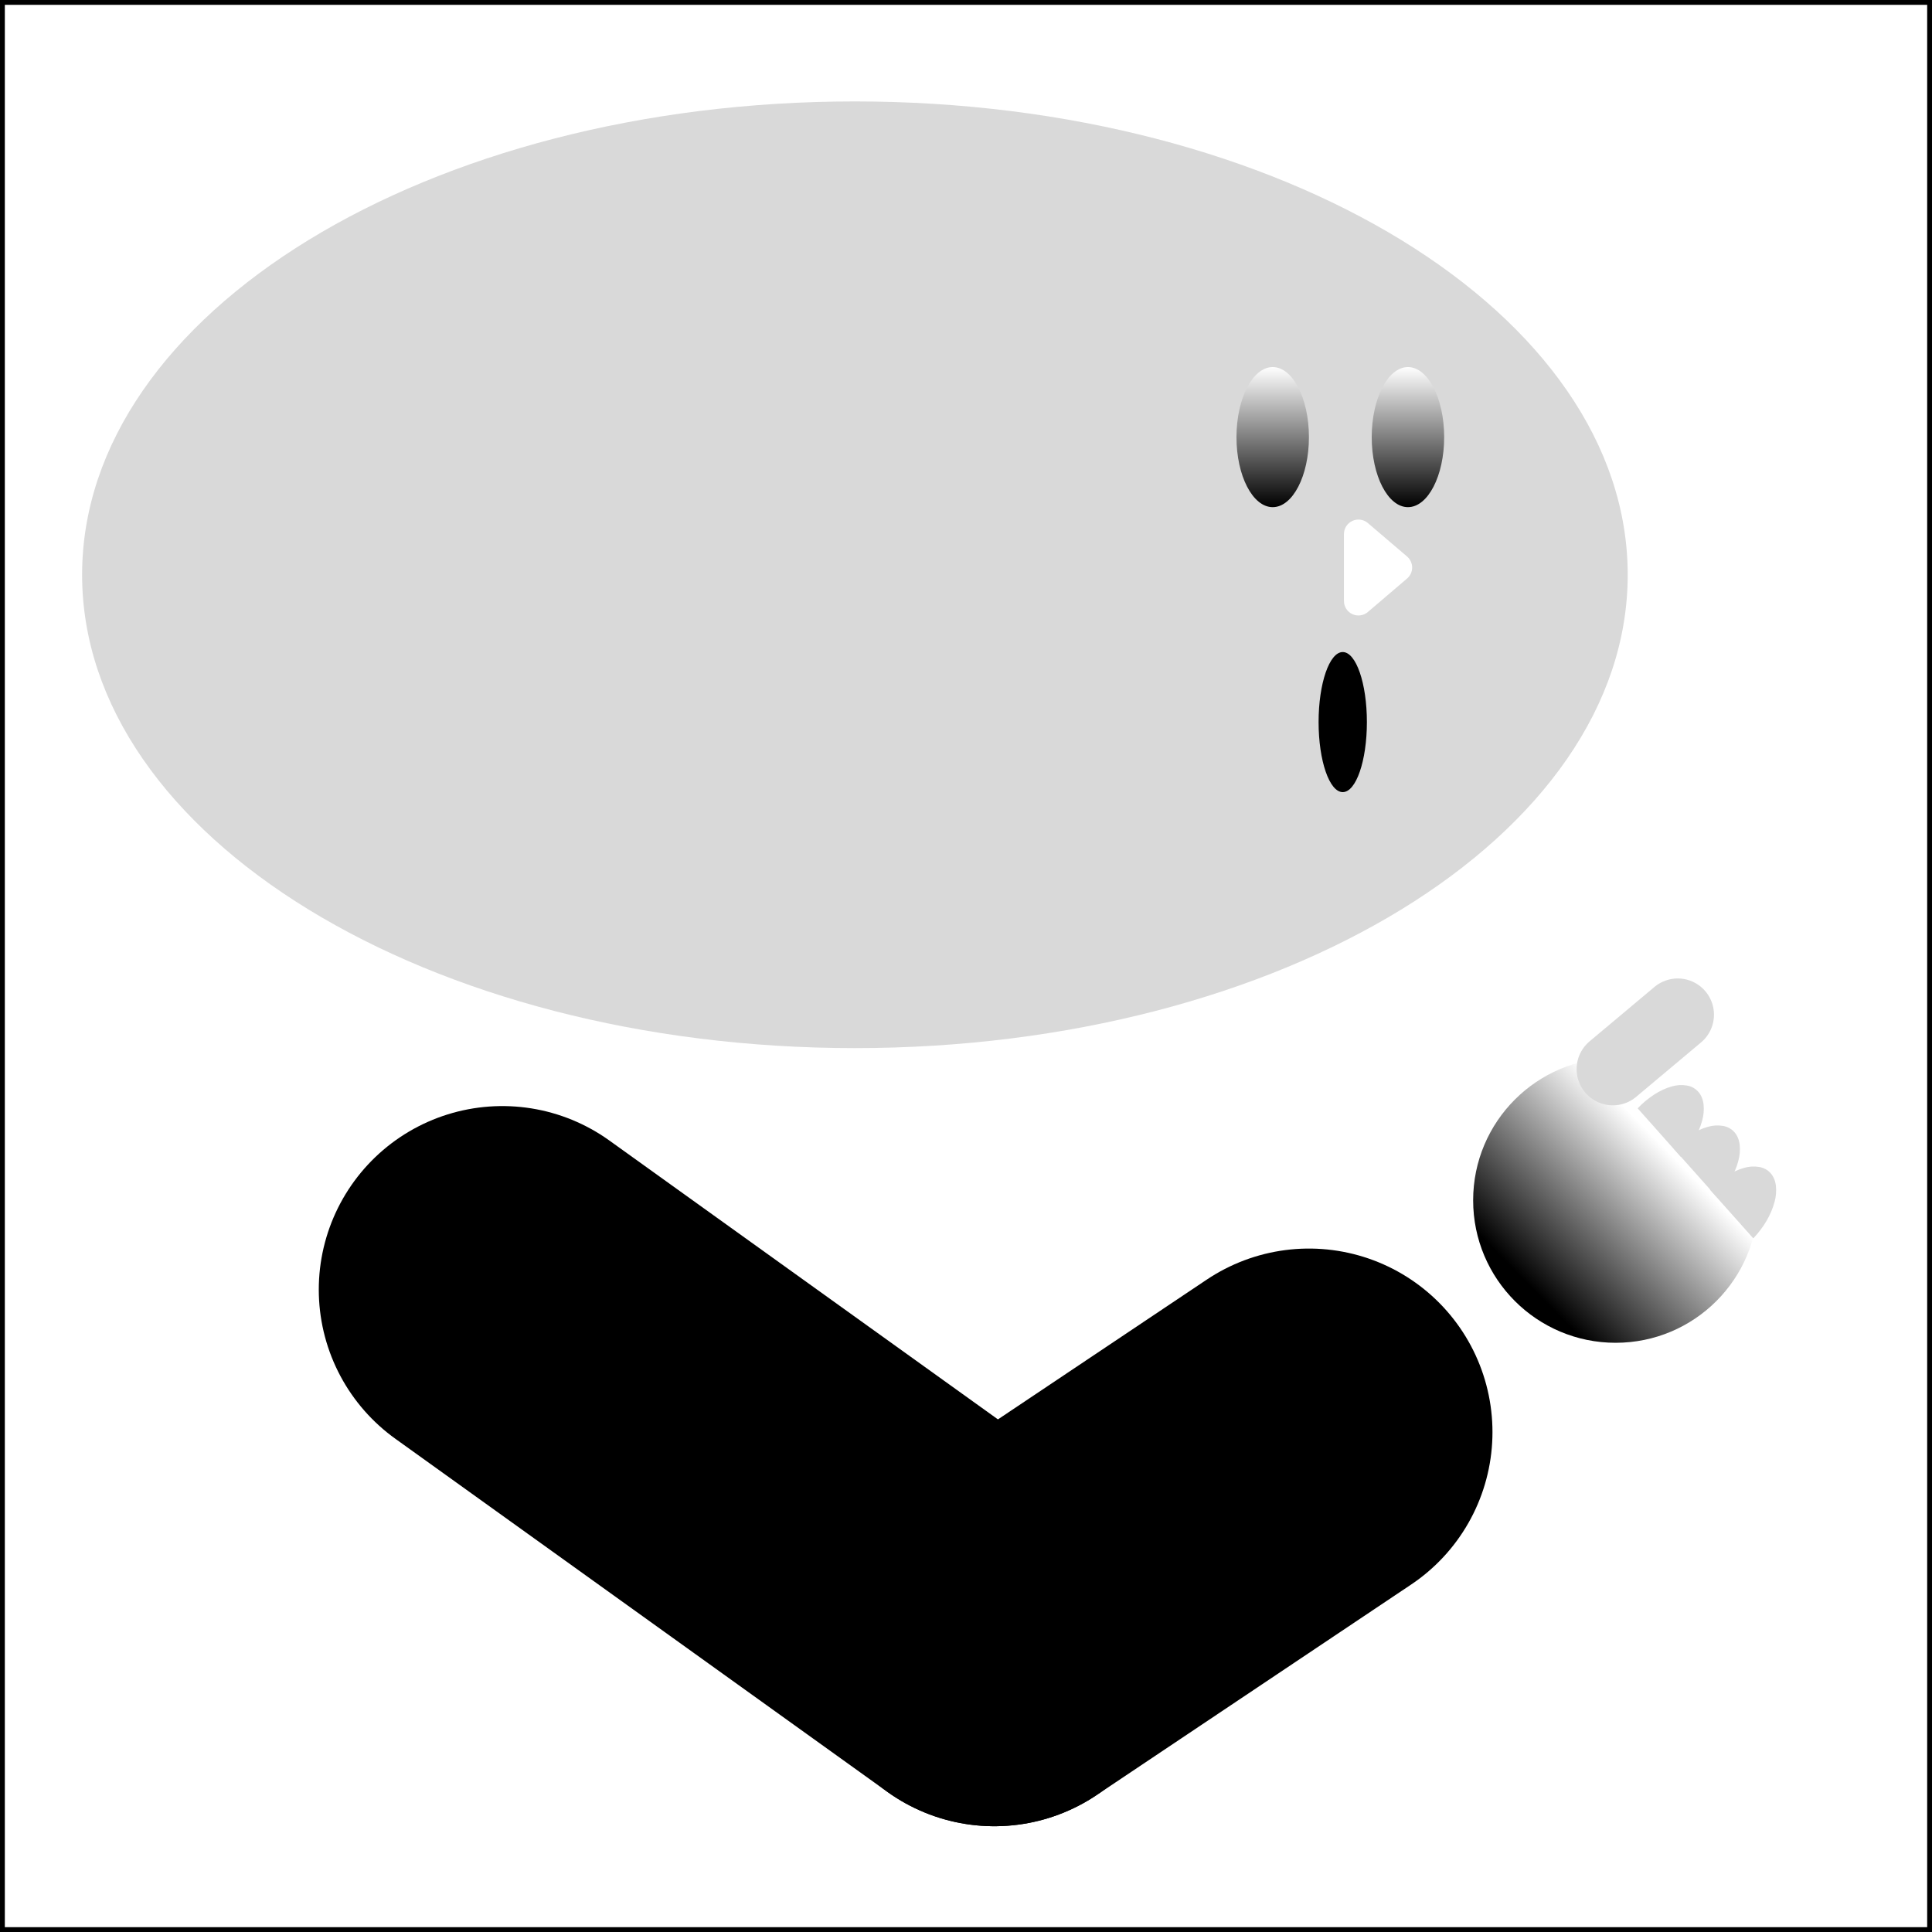
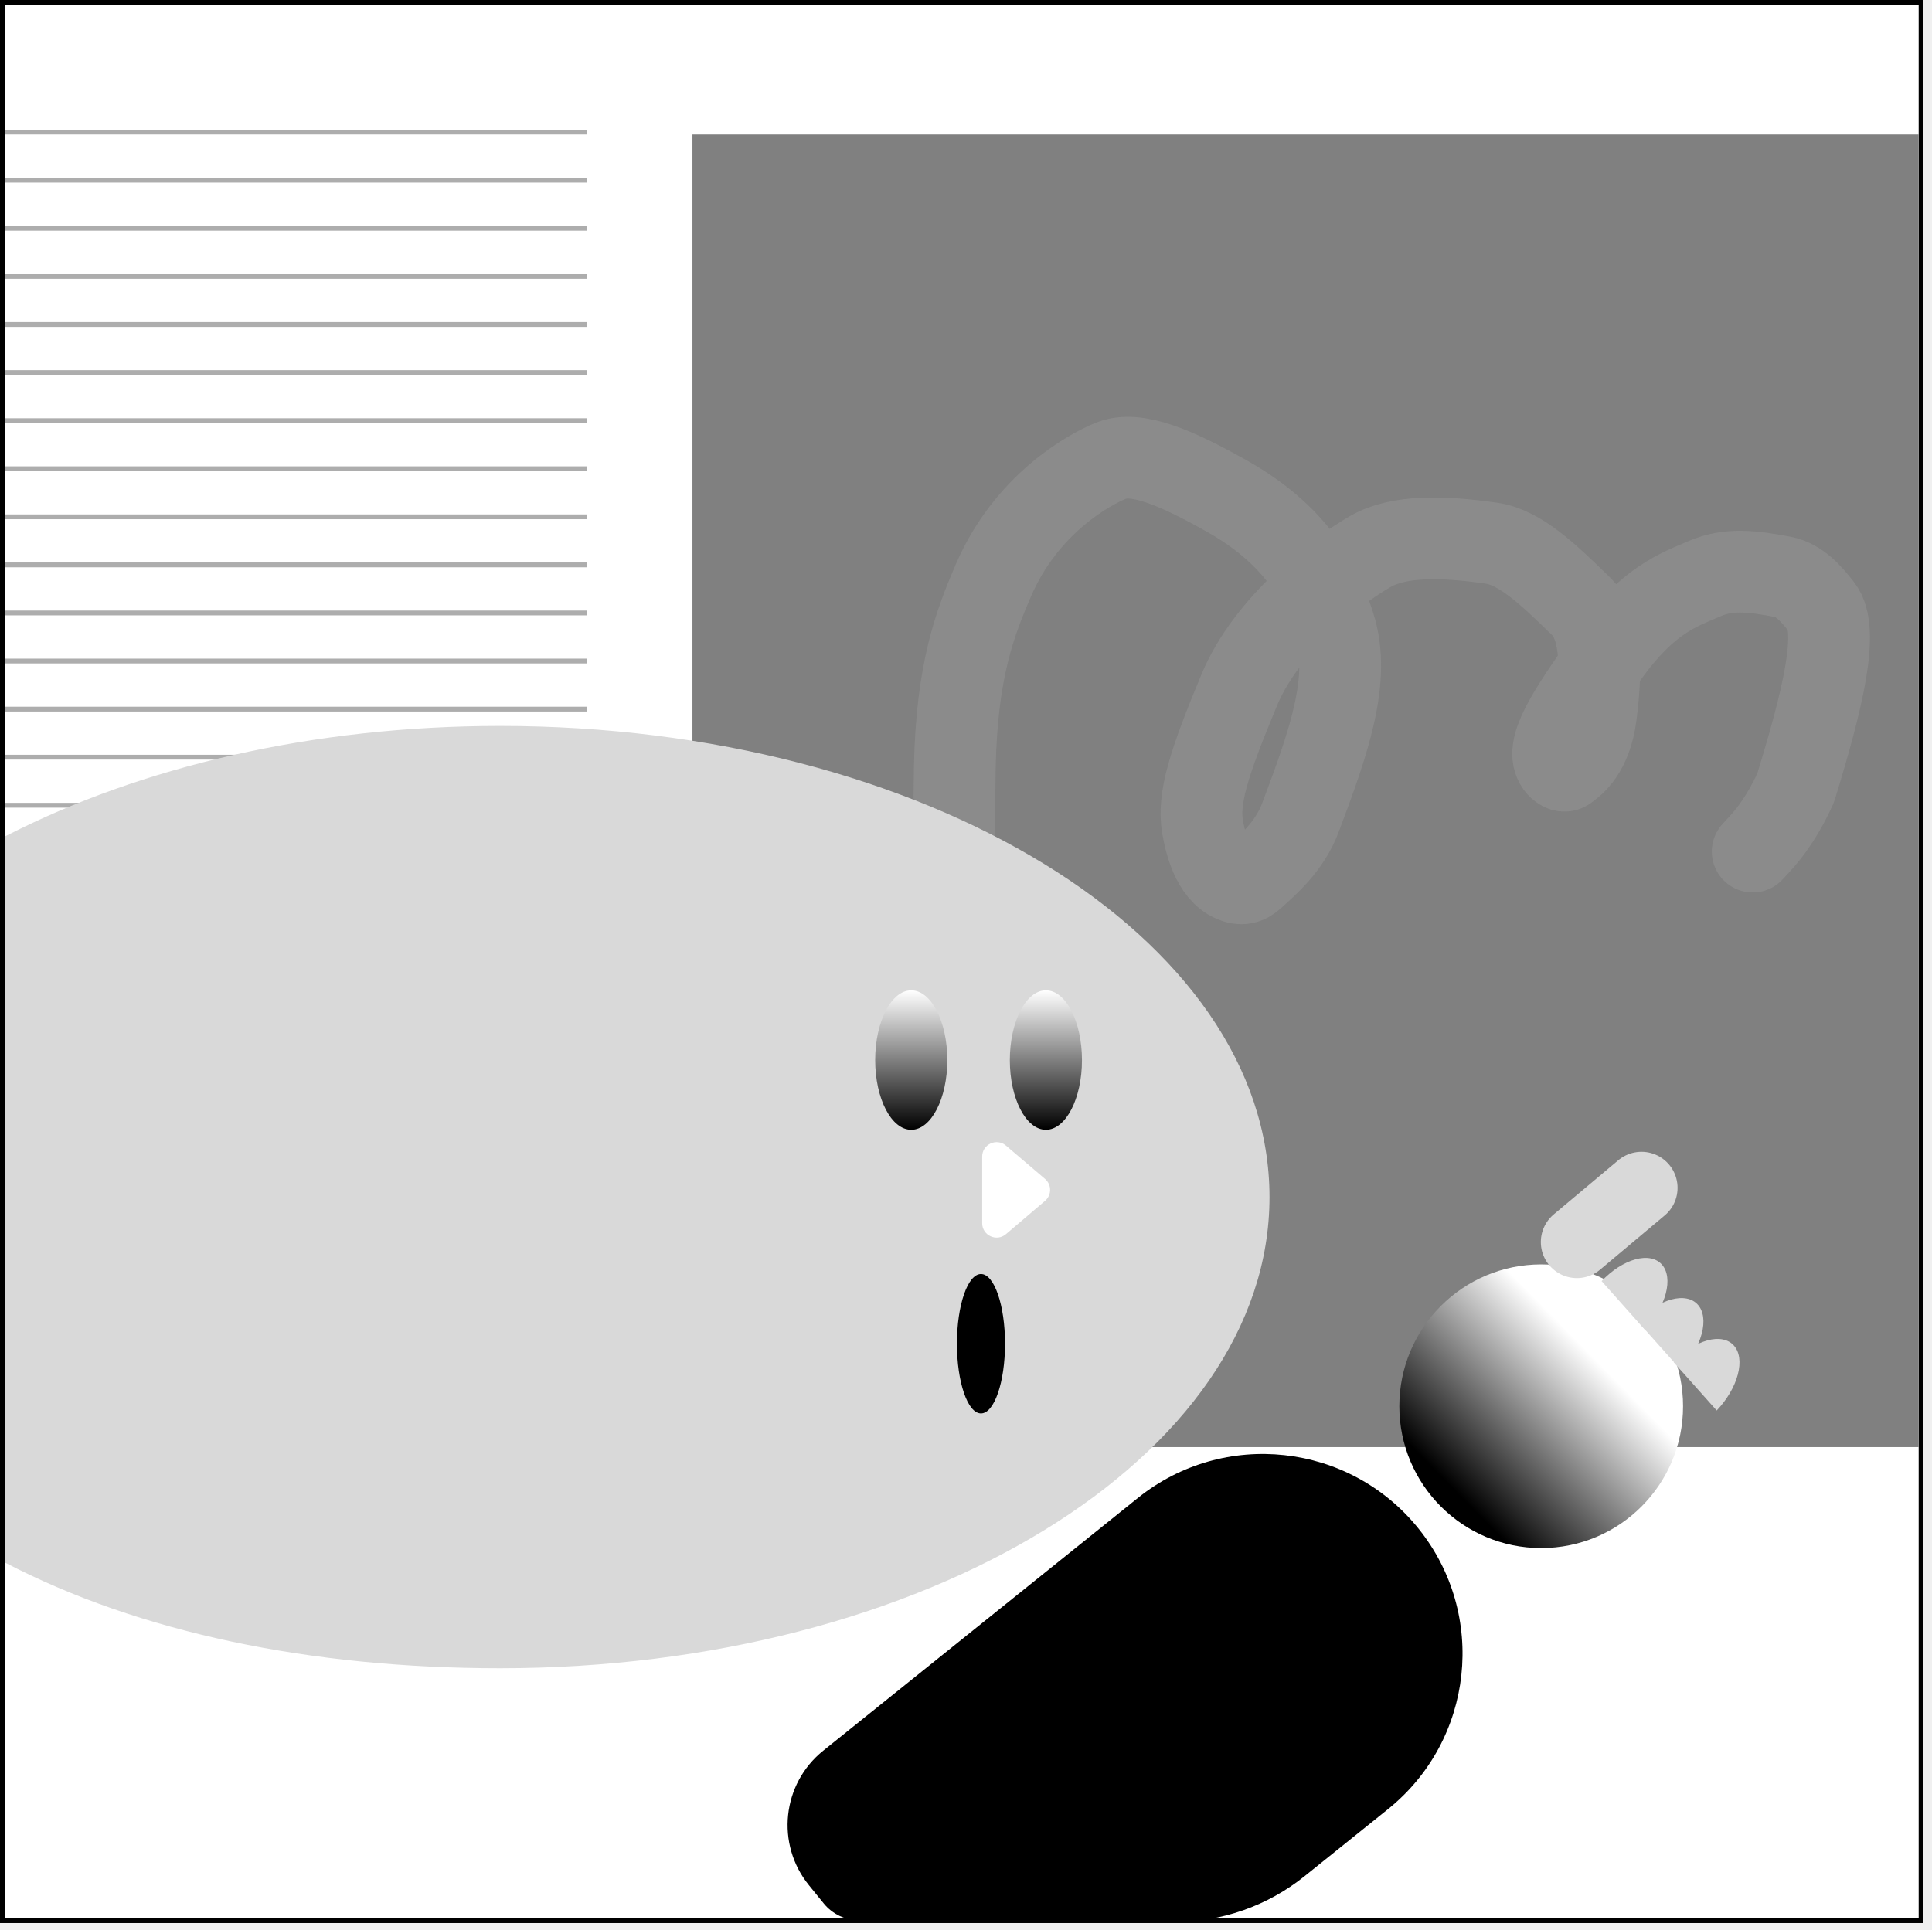
- <svg xmlns="http://www.w3.org/2000/svg" fill="none" viewBox="0 0 400 400">
-   <g id="hesper-logo_svg-hesper-logo">
-     <path id="hesper-logo_svg-Rectangle 14" fill="#fff" stroke="#000" d="M.5.5h399v399H.5z" />
-     <ellipse id="hesper-logo_svg-Ellipse 10" cx="177" cy="119" fill="#d9d9d9" rx="160" ry="98" />
-     <ellipse id="hesper-logo_svg-Ellipse 11" cx="263.5" cy="90.5" fill="url(#hesper-logo_svg-paint0_linear_806_2291)" rx="7.5" ry="14.5" />
-     <ellipse id="hesper-logo_svg-Ellipse 12" cx="291.5" cy="90.5" fill="url(#hesper-logo_svg-paint1_linear_806_2291)" rx="7.5" ry="14.5" />
-     <ellipse id="hesper-logo_svg-Ellipse 13" cx="278" cy="149.5" fill="#000" rx="5" ry="14.5" />
-     <path id="hesper-logo_svg-Polygon 6" fill="#fff" d="M291.32 115.22a3 3 0 0 1 0 4.56l-8.12 6.93a3 3 0 0 1-4.95-2.28v-13.86a3 3 0 0 1 4.95-2.28z" />
-     <circle id="hesper-logo_svg-Ellipse 18" cx="334.5" cy="248.51" r="29.5" fill="url(#hesper-logo_svg-paint2_linear_806_2291)" />
-     <path id="hesper-logo_svg-Line 31" stroke="#d9d9d9" stroke-linecap="round" stroke-width="15" d="m333.92 221.35 13.44-11.27" />
-     <g id="hesper-logo_svg-Ellipse 19">
-       <mask id="hesper-logo_svg-path-9-inside-1_806_2291" fill="#fff">
-         <path d="M339.06 229.47a19 19 0 0 1 3.43-2.86c1.2-.77 2.42-1.34 3.58-1.66a7 7 0 0 1 3.2-.2 4 4 0 0 1 2.33 1.28q.89 1 1.1 2.57a9 9 0 0 1-.3 3.47 16 16 0 0 1-1.64 3.84 20 20 0 0 1-2.75 3.62l-4.47-5.03z" />
-       </mask>
-       <path fill="#d9d9d9" stroke="#d9d9d9" stroke-width="2" d="M339.06 229.47a19 19 0 0 1 3.43-2.86c1.2-.77 2.42-1.34 3.58-1.66a7 7 0 0 1 3.2-.2 4 4 0 0 1 2.33 1.28q.89 1 1.1 2.57a9 9 0 0 1-.3 3.47 16 16 0 0 1-1.64 3.84 20 20 0 0 1-2.75 3.62l-4.47-5.03z" mask="url(#hesper-logo_svg-path-9-inside-1_806_2291)" />
-     </g>
-     <g id="hesper-logo_svg-Ellipse 20">
-       <mask id="hesper-logo_svg-path-10-inside-2_806_2291" fill="#fff">
-         <path d="M346.54 237.83a19 19 0 0 1 3.43-2.86c1.2-.78 2.42-1.34 3.58-1.66a7 7 0 0 1 3.2-.2 4 4 0 0 1 2.33 1.28q.89 1 1.1 2.57a9 9 0 0 1-.3 3.47q-.5 1.9-1.64 3.83a20 20 0 0 1-2.74 3.63l-4.48-5.03z" />
-       </mask>
-       <path fill="#d9d9d9" stroke="#d9d9d9" stroke-width="2" d="M346.54 237.83a19 19 0 0 1 3.43-2.86c1.2-.78 2.42-1.34 3.58-1.66a7 7 0 0 1 3.2-.2 4 4 0 0 1 2.33 1.28q.89 1 1.1 2.57a9 9 0 0 1-.3 3.47q-.5 1.9-1.64 3.83a20 20 0 0 1-2.74 3.63l-4.48-5.03z" mask="url(#hesper-logo_svg-path-10-inside-2_806_2291)" />
-     </g>
-     <g id="hesper-logo_svg-Ellipse 21">
-       <mask id="hesper-logo_svg-path-11-inside-3_806_2291" fill="#fff">
-         <path d="M354.04 246.33a19 19 0 0 1 3.43-2.86c1.2-.77 2.42-1.34 3.58-1.66a7 7 0 0 1 3.2-.2q1.44.28 2.33 1.28t1.1 2.57a9 9 0 0 1-.3 3.47 16 16 0 0 1-1.64 3.84 20 20 0 0 1-2.74 3.62l-4.48-5.03z" />
-       </mask>
-       <path fill="#d9d9d9" stroke="#d9d9d9" stroke-width="2" d="M354.04 246.33a19 19 0 0 1 3.43-2.86c1.2-.77 2.42-1.34 3.58-1.66a7 7 0 0 1 3.2-.2q1.44.28 2.33 1.28t1.1 2.57a9 9 0 0 1-.3 3.47 16 16 0 0 1-1.64 3.84 20 20 0 0 1-2.74 3.62l-4.48-5.03z" mask="url(#hesper-logo_svg-path-11-inside-3_806_2291)" />
-     </g>
-     <path id="hesper-logo_svg-Line 34" stroke="#000" stroke-linecap="round" stroke-width="76" d="m104 267 101.86 73.1" />
-     <path id="hesper-logo_svg-Line 35" stroke="#000" stroke-linecap="round" stroke-width="76" d="m271 296.5-65.14 43.6" />
-   </g>
+ <svg xmlns="http://www.w3.org/2000/svg" fill="none" viewBox="0 0 401.77 401.336" style="max-height: 500px" width="401.77" height="401.336">
+   <rect stroke="black" fill="white" height="399" width="399" y="0.5" x="0.5" />
+   <rect fill="#808080" height="273" width="255" y="28" x="144" />
+   <line stroke="#ADADAD" y2="27.5" x2="122" y1="27.5" x1="1" />
+   <line stroke="#ADADAD" y2="37.5" x2="122" y1="37.5" x1="1" />
+   <line stroke="#ADADAD" y2="47.5" x2="122" y1="47.5" x1="1" />
+   <line stroke="#ADADAD" y2="57.5" x2="122" y1="57.5" x1="1" />
+   <line stroke="#ADADAD" y2="67.5" x2="122" y1="67.5" x1="1" />
+   <line stroke="#ADADAD" y2="77.5" x2="122" y1="77.5" x1="1" />
+   <line stroke="#ADADAD" y2="87.5" x2="122" y1="87.5" x1="1" />
+   <line stroke="#ADADAD" y2="97.5" x2="122" y1="97.5" x1="1" />
+   <line stroke="#ADADAD" y2="107.5" x2="122" y1="107.5" x1="1" />
+   <line stroke="#ADADAD" y2="117.5" x2="122" y1="117.5" x1="1" />
+   <line stroke="#ADADAD" y2="127.5" x2="122" y1="127.5" x1="1" />
+   <line stroke="#ADADAD" y2="137.5" x2="122" y1="137.5" x1="1" />
+   <line stroke="#ADADAD" y2="147.5" x2="122" y1="147.5" x1="1" />
+   <line stroke="#ADADAD" y2="157.5" x2="122" y1="157.5" x1="1" />
+   <line stroke="#ADADAD" y2="167.5" x2="122" y1="167.5" x1="1" />
+   <line stroke="#ADADAD" y2="177.5" x2="122" y1="177.5" x1="1" />
+   <line stroke="#ADADAD" y2="187.5" x2="122" y1="187.5" x1="1" />
+   <line stroke="#ADADAD" y2="197.5" x2="122" y1="197.5" x1="1" />
+   <line stroke="#ADADAD" y2="207.5" x2="122" y1="207.5" x1="1" />
+   <path stroke-linejoin="round" stroke-linecap="round" stroke-width="17" stroke="#8B8B8B" d="M199.993 228.222C199.743 226.874 199.492 225.527 199.118 212.508C198.744 199.49 198.255 174.841 198.556 159.613C198.957 139.279 202.842 129.45 206.539 120.816C213.358 104.891 226.427 97.665 231.123 95.801C236.248 93.767 244.342 97.083 255.316 103.295C270.946 112.142 275.25 123.01 277.52 130.246C281.005 141.355 276.227 154.64 270.45 170.018C268.137 176.175 263.584 179.977 260.558 182.704C259.306 183.833 258.164 183.869 257.195 183.604C252.586 182.341 250.835 176.303 250.088 172.037C249.058 166.148 251.286 158.931 257.719 143.495C263.515 129.59 278.082 118.685 284.965 114.721C290.844 111.335 299.957 111.51 310.221 113C316.036 113.844 321.847 119.311 328.778 126.101C332.736 129.979 333.285 137.812 331.879 148.738C330.878 156.515 327.333 159.092 325.831 160.164C325.167 160.638 324.207 159.921 323.714 159.238C321.157 155.692 325.505 148.761 334.307 136.439C342.664 124.739 349.068 122.704 354.594 120.32C359.482 118.212 364.404 118.779 370.801 120.005C374.167 120.649 376.676 123.512 378.809 126.25C382.562 131.066 379.037 145.608 373.426 163.85C371.811 167.453 370.131 170.147 368.769 172.066C367.407 173.986 366.415 175.049 364.482 177.131" />
+   <circle fill="url(#paint0_linear_948_304)" r="29.5" cy="292.5" cx="320.5" />
+   <line stroke-linecap="round" stroke-width="15" stroke="#D9D9D9" y2="247.076" x2="341.359" y1="258.349" x1="327.924" />
+   <mask fill="white" id="path-25-inside-1_948_304">
+     <path d="M333.06 266.474C334.118 265.361 335.282 264.389 336.485 263.614C337.688 262.839 338.906 262.275 340.071 261.955C341.235 261.636 342.322 261.566 343.271 261.75C344.219 261.935 345.01 262.37 345.598 263.03C346.186 263.691 346.559 264.564 346.698 265.6C346.836 266.636 346.736 267.815 346.403 269.069C346.07 270.323 345.512 271.628 344.759 272.908C344.006 274.189 343.074 275.421 342.015 276.534L337.538 271.504L333.06 266.474Z" />
+   </mask>
+   <path mask="url(#path-25-inside-1_948_304)" stroke-width="2" stroke="#D9D9D9" fill="#D9D9D9" d="M333.06 266.474C334.118 265.361 335.282 264.389 336.485 263.614C337.688 262.839 338.906 262.275 340.071 261.955C341.235 261.636 342.322 261.566 343.271 261.75C344.219 261.935 345.01 262.37 345.598 263.03C346.186 263.691 346.559 264.564 346.698 265.6C346.836 266.636 346.736 267.815 346.403 269.069C346.07 270.323 345.512 271.628 344.759 272.908C344.006 274.189 343.074 275.421 342.015 276.534L337.538 271.504L333.06 266.474Z" />
+   <mask fill="white" id="path-26-inside-2_948_304">
+     <path d="M340.54 274.83C341.599 273.717 342.763 272.745 343.966 271.97C345.169 271.195 346.387 270.631 347.551 270.311C348.715 269.992 349.803 269.922 350.751 270.106C351.699 270.291 352.49 270.726 353.078 271.386C353.666 272.047 354.04 272.92 354.178 273.956C354.316 274.992 354.216 276.171 353.883 277.425C353.551 278.679 352.992 279.984 352.239 281.264C351.486 282.545 350.554 283.777 349.496 284.89L345.018 279.86L340.54 274.83Z" />
+   </mask>
+   <path mask="url(#path-26-inside-2_948_304)" stroke-width="2" stroke="#D9D9D9" fill="#D9D9D9" d="M340.54 274.83C341.599 273.717 342.763 272.745 343.966 271.97C345.169 271.195 346.387 270.631 347.551 270.311C348.715 269.992 349.803 269.922 350.751 270.106C351.699 270.291 352.49 270.726 353.078 271.386C353.666 272.047 354.04 272.92 354.178 273.956C354.316 274.992 354.216 276.171 353.883 277.425C353.551 278.679 352.992 279.984 352.239 281.264C351.486 282.545 350.554 283.777 349.496 284.89L345.018 279.86L340.54 274.83Z" />
+   <mask fill="white" id="path-27-inside-3_948_304">
+     <path d="M348.04 283.332C349.099 282.219 350.263 281.247 351.466 280.472C352.669 279.697 353.887 279.133 355.051 278.814C356.215 278.494 357.303 278.424 358.251 278.609C359.199 278.793 359.99 279.228 360.578 279.889C361.166 280.549 361.54 281.423 361.678 282.459C361.816 283.495 361.716 284.674 361.383 285.927C361.051 287.181 360.492 288.486 359.739 289.767C358.986 291.048 358.054 292.28 356.996 293.392L352.518 288.362L348.04 283.332Z" />
+   </mask>
+   <path mask="url(#path-27-inside-3_948_304)" stroke-width="2" stroke="#D9D9D9" fill="#D9D9D9" d="M348.04 283.332C349.099 282.219 350.263 281.247 351.466 280.472C352.669 279.697 353.887 279.133 355.051 278.814C356.215 278.494 357.303 278.424 358.251 278.609C359.199 278.793 359.99 279.228 360.578 279.889C361.166 280.549 361.54 281.423 361.678 282.459C361.816 283.495 361.716 284.674 361.383 285.927C361.051 287.181 360.492 288.486 359.739 289.767C358.986 291.048 358.054 292.28 356.996 293.392L352.518 288.362L348.04 283.332Z" />
+   <path fill="#D9D9D9" d="M104 151C192.366 151 264 194.876 264 249C264 303.124 192.366 347 104 347C64.487 347 28.913 339.539 1 325L1 177C1 176.223 1 174.5 1 174C1.526 173.724 0.968 174.019 1.5 173.747C29.262 159.546 65.001 151 104 151Z" />
+   <ellipse fill="url(#paint1_linear_948_304)" ry="14.5" rx="7.5" cy="220.5" cx="189.5" />
+   <ellipse fill="url(#paint2_linear_948_304)" ry="14.5" rx="7.5" cy="220.5" cx="217.5" />
+   <ellipse fill="black" ry="14.5" rx="5" cy="279.5" cx="204" />
+   <path fill="white" d="M217.321 245.217C218.726 246.415 218.726 248.585 217.321 249.783L209.196 256.708C207.248 258.368 204.25 256.984 204.25 254.425V240.575C204.25 238.016 207.248 236.632 209.196 238.292L217.321 245.217Z" />
+   <path fill="black" d="M178.68 399.461C175.814 399.421 173.105 398.138 171.298 395.914L168.229 392.137C161.288 383.595 162.622 371.036 171.202 364.143L236.616 311.587C254.492 297.224 280.626 300.073 294.988 317.949C309.351 335.825 306.502 361.959 288.626 376.322L271.261 390.274C263.574 396.45 253.998 399.796 244.137 399.752L178.68 399.461Z" />
  <defs>
-     <linearGradient id="hesper-logo_svg-paint0_linear_806_2291" x1="263.5" x2="263.5" y1="76" y2="105" gradientUnits="userSpaceOnUse">
-       <stop stop-color="#fff" />
+     <linearGradient gradientUnits="userSpaceOnUse" y2="309.486" x2="302" y1="281.486" x1="330.5" id="paint0_linear_948_304">
+       <stop stop-color="white" />
      <stop offset="1" />
    </linearGradient>
-     <linearGradient id="hesper-logo_svg-paint1_linear_806_2291" x1="291.5" x2="291.5" y1="76" y2="105" gradientUnits="userSpaceOnUse">
-       <stop stop-color="#fff" />
+     <linearGradient gradientUnits="userSpaceOnUse" y2="235" x2="189.5" y1="206" x1="189.5" id="paint1_linear_948_304">
+       <stop stop-color="white" />
      <stop offset="1" />
    </linearGradient>
-     <linearGradient id="hesper-logo_svg-paint2_linear_806_2291" x1="344.5" x2="316" y1="237.5" y2="265.5" gradientUnits="userSpaceOnUse">
-       <stop stop-color="#fff" />
+     <linearGradient gradientUnits="userSpaceOnUse" y2="235" x2="217.5" y1="206" x1="217.5" id="paint2_linear_948_304">
+       <stop stop-color="white" />
      <stop offset="1" />
    </linearGradient>
  </defs>
</svg>
